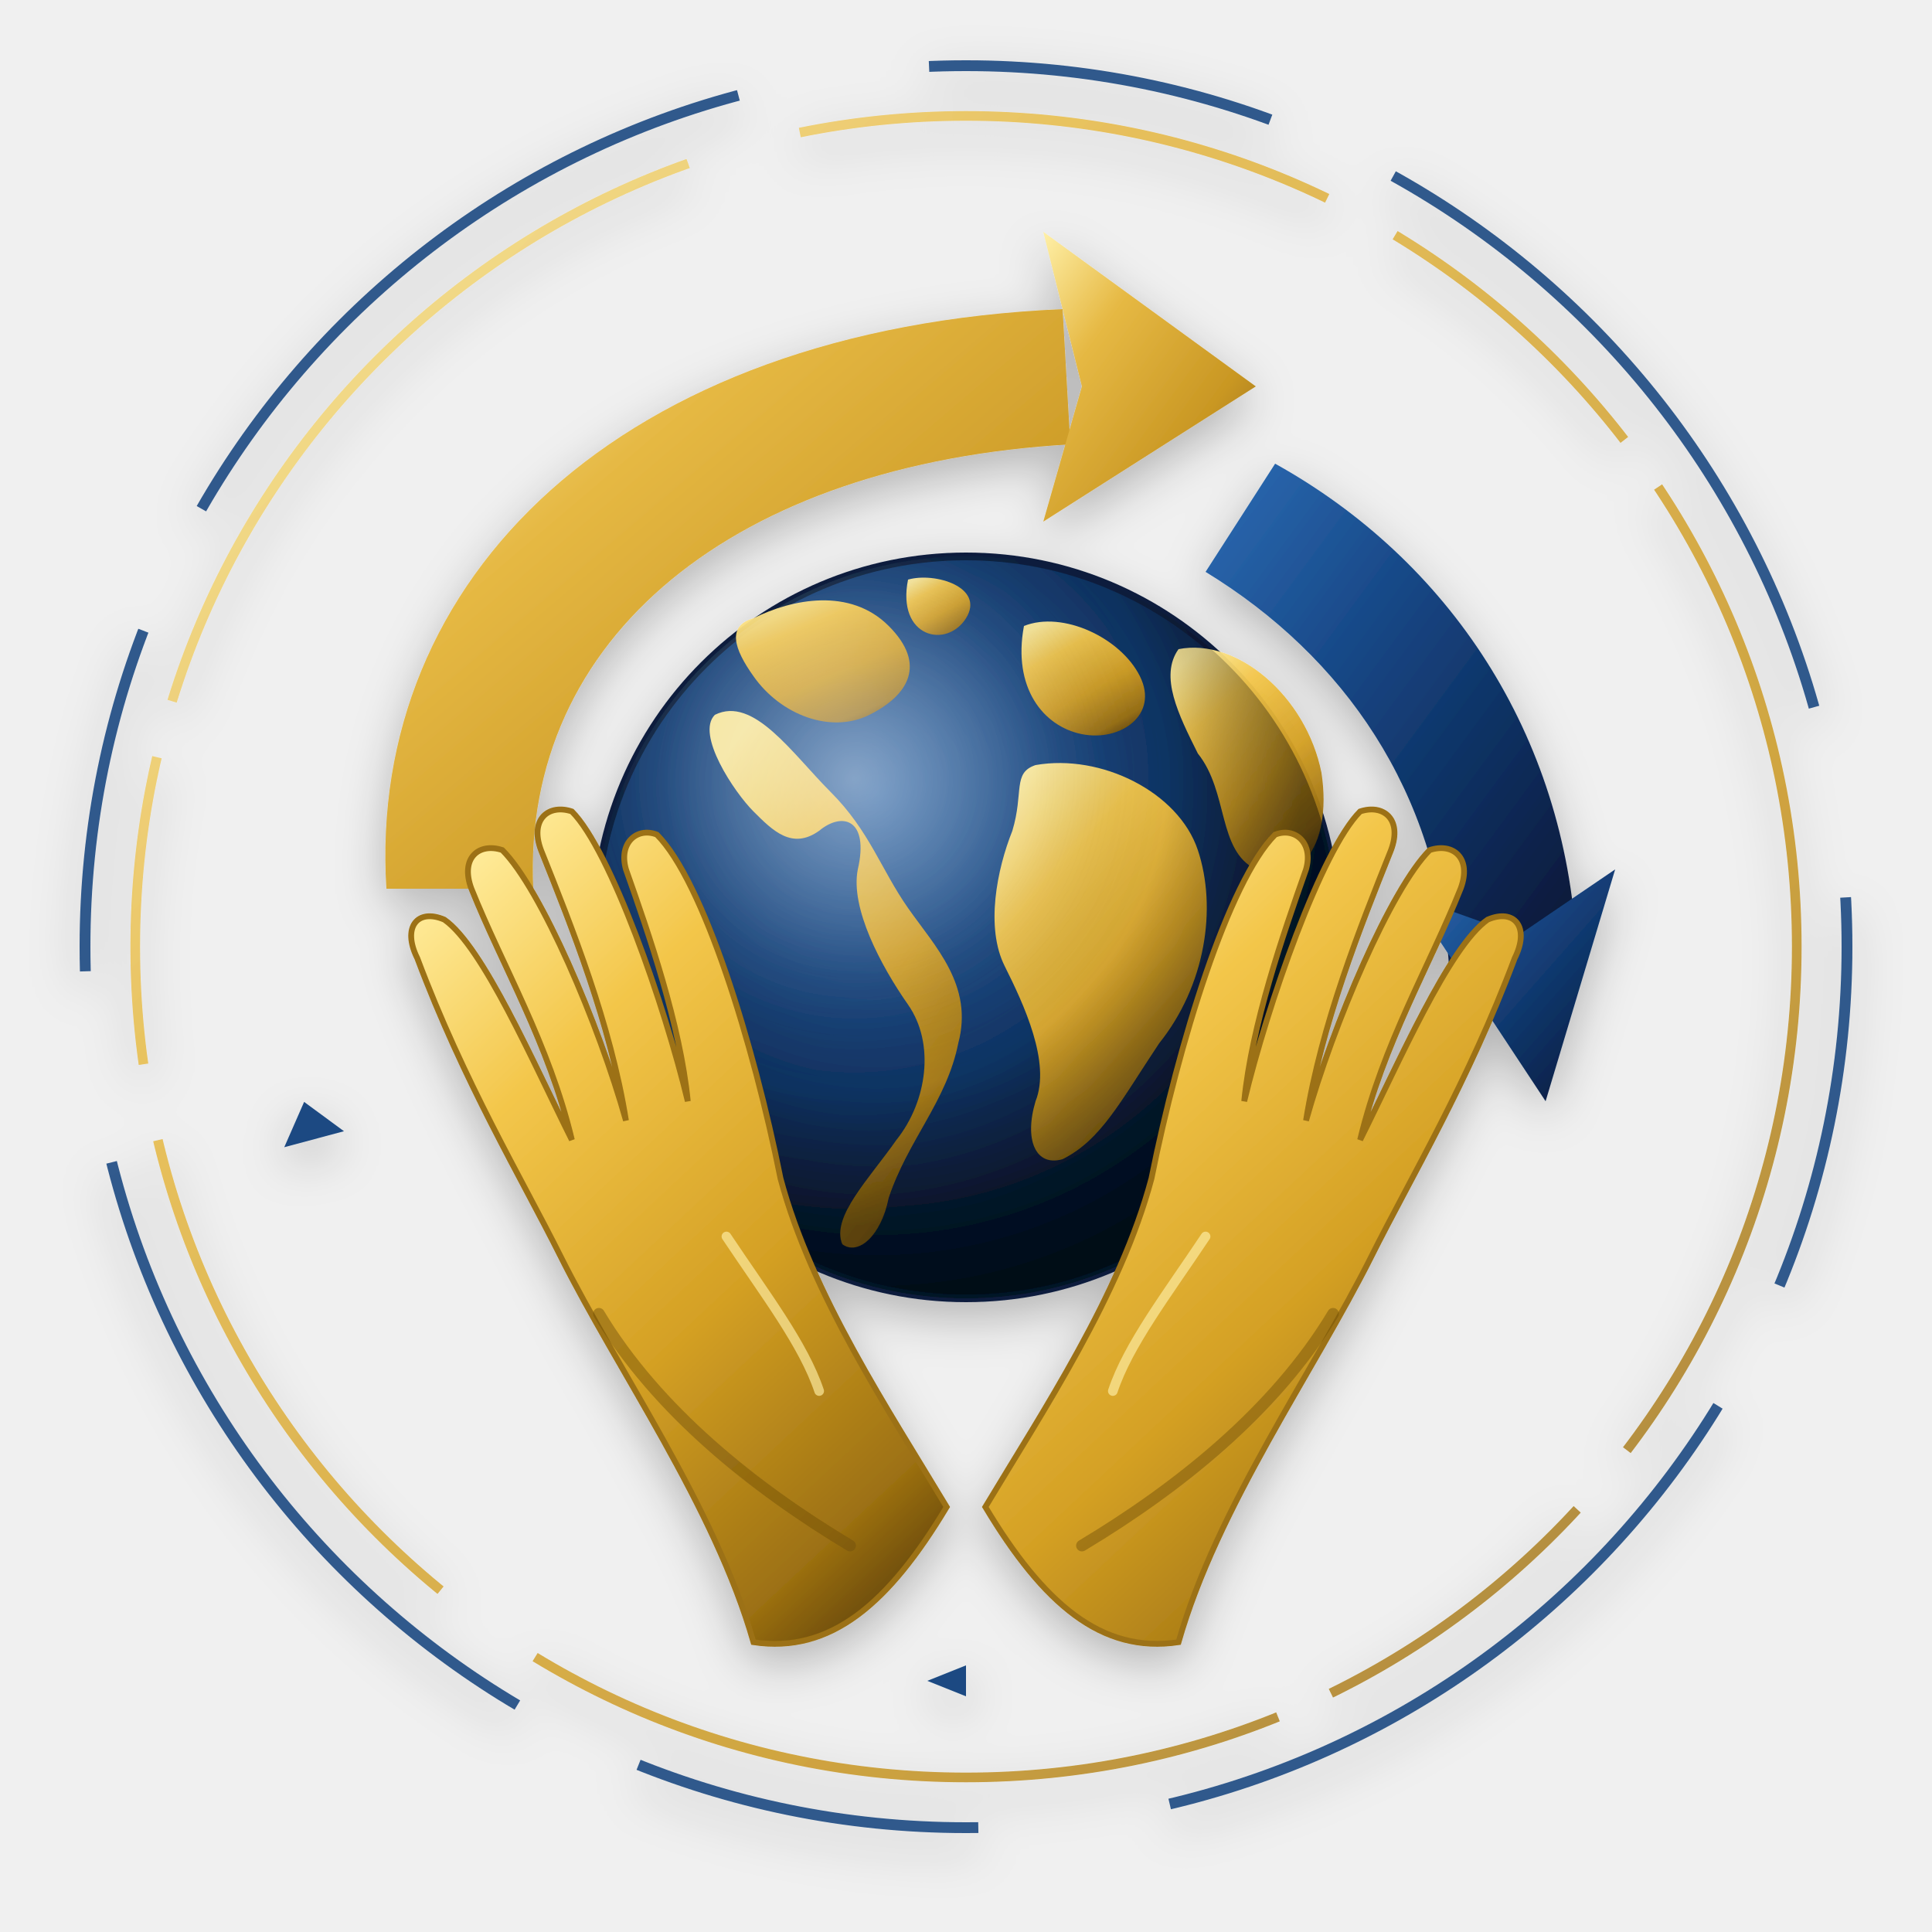
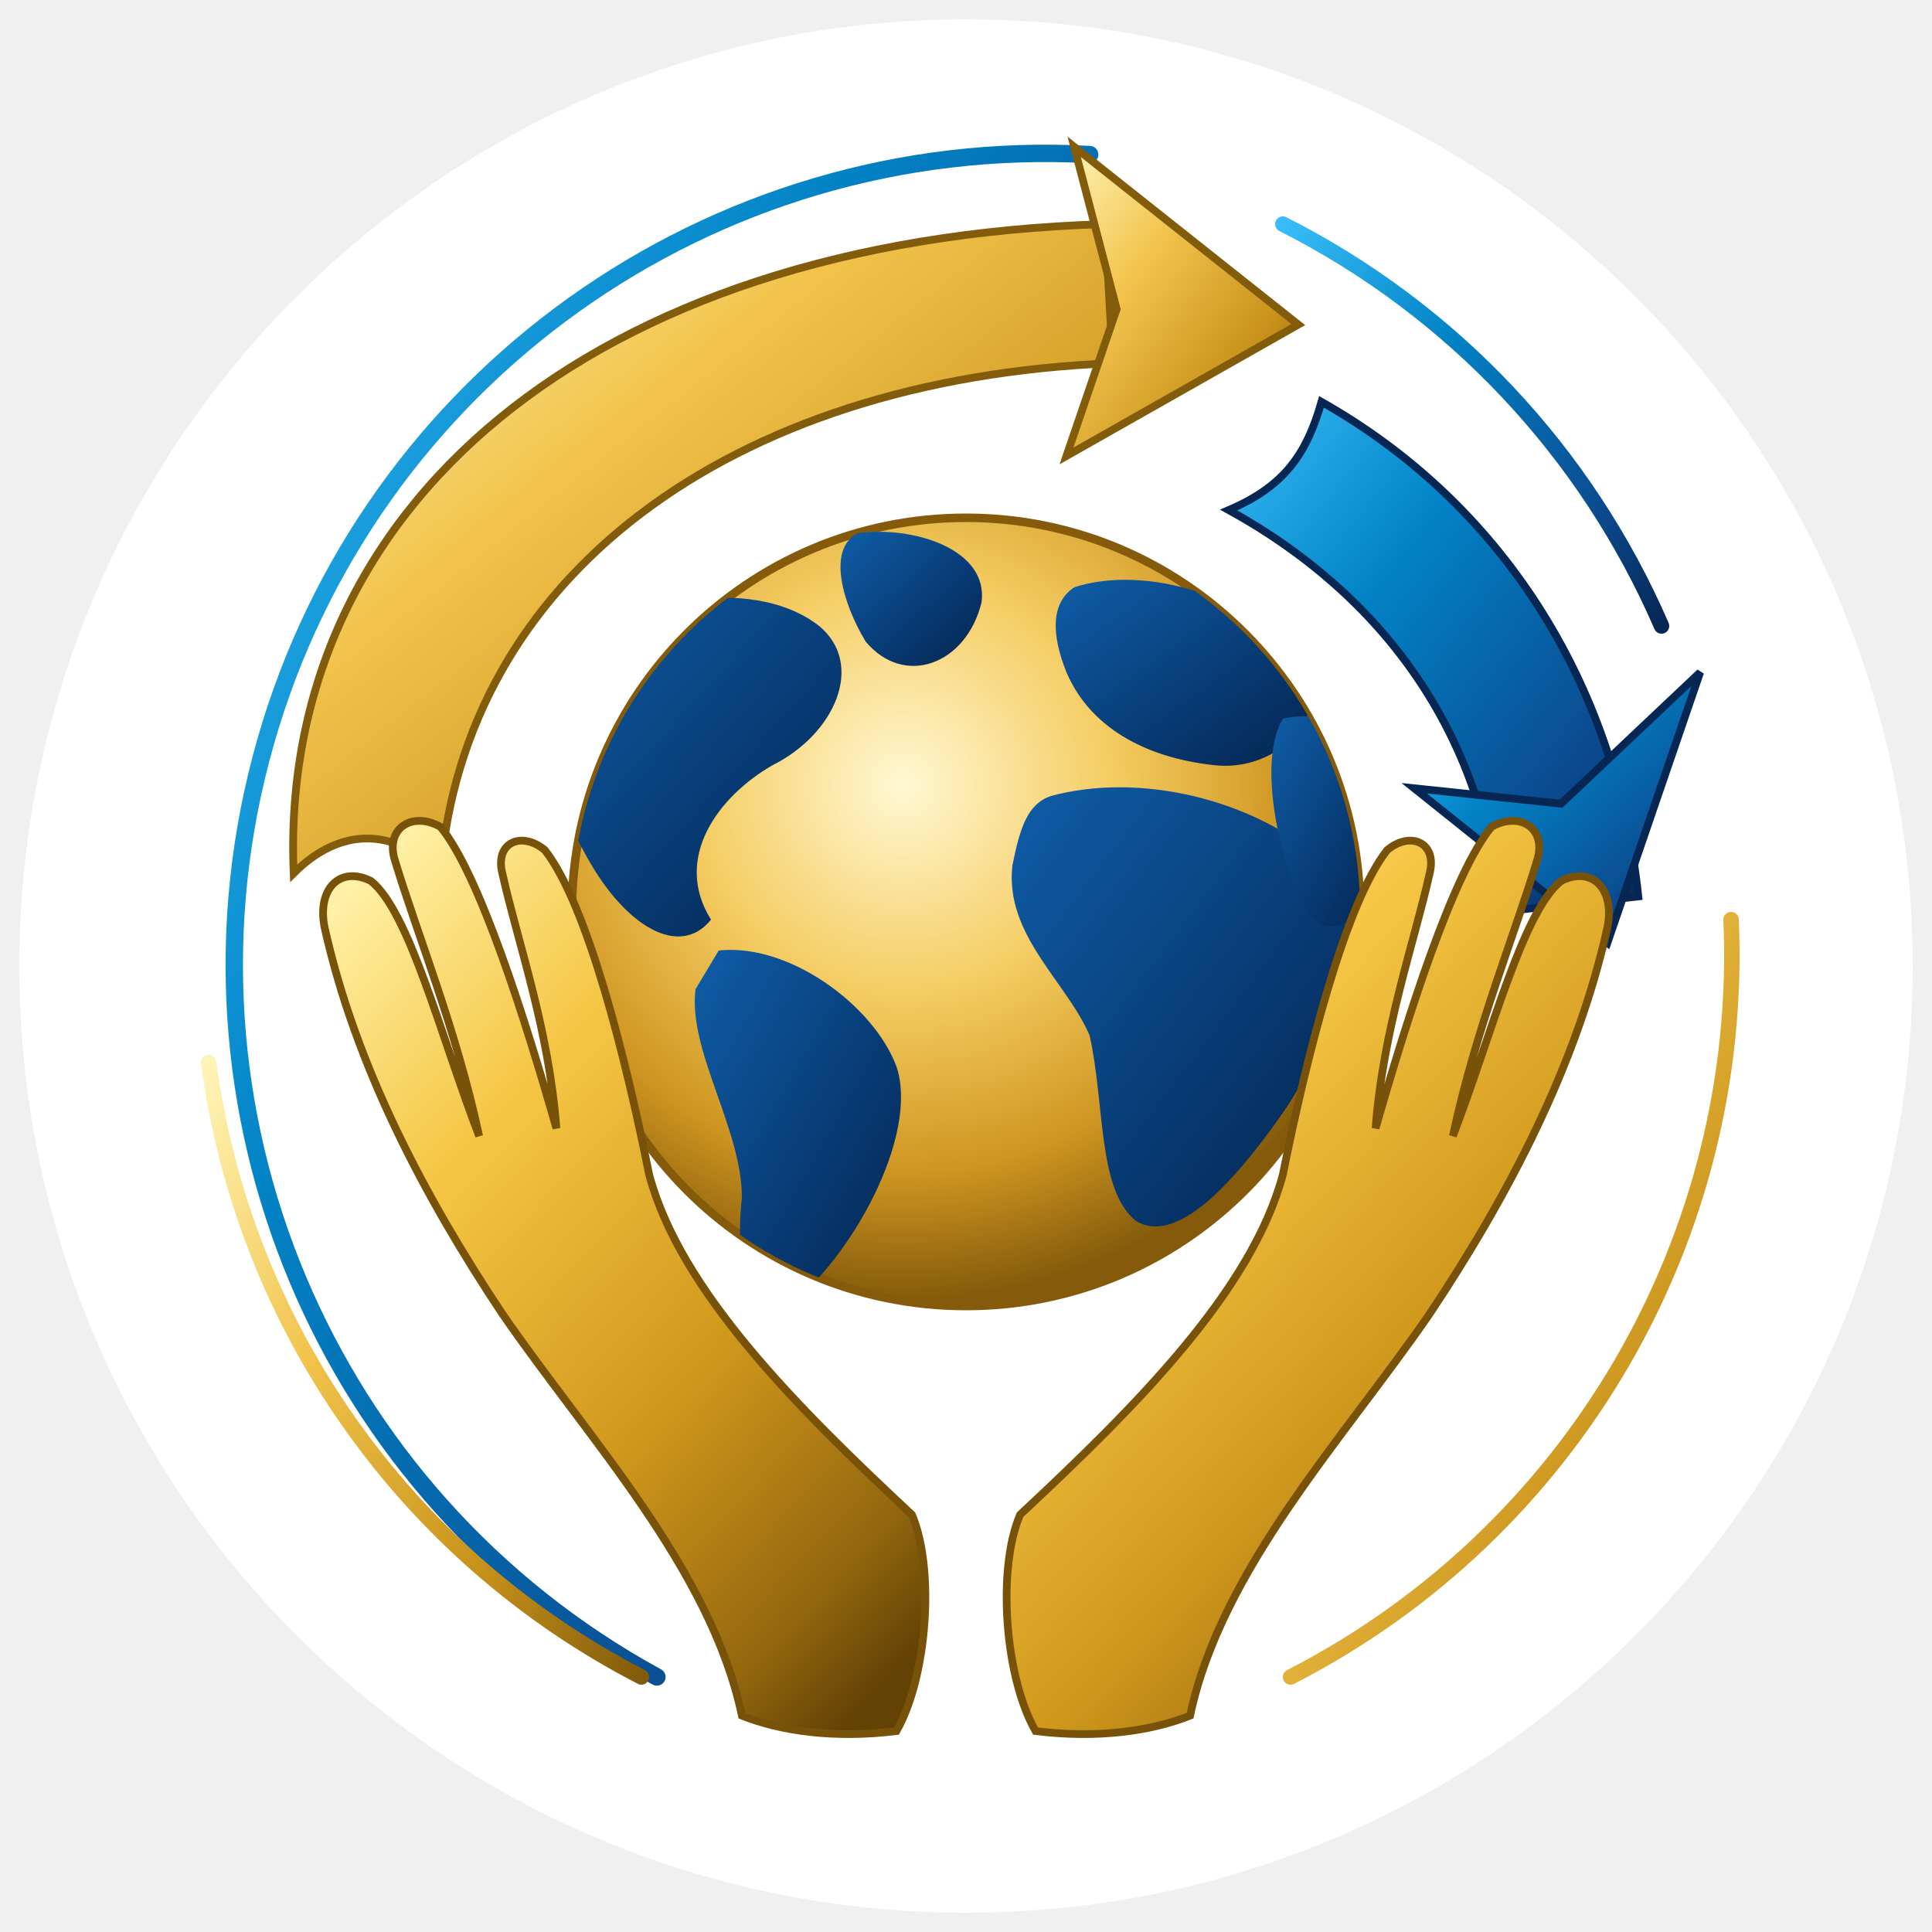
- <svg xmlns="http://www.w3.org/2000/svg" viewBox="0 0 500 500" width="100%" height="100%">
+ <svg xmlns="http://www.w3.org/2000/svg" viewBox="0 0 500 500">
  <defs>
-     <linearGradient id="goldGrad1" x1="0%" y1="0%" x2="100%" y2="100%">
-       <stop offset="0%" stop-color="#fff0a8" />
-       <stop offset="30%" stop-color="#e6b944" />
-       <stop offset="70%" stop-color="#c99723" />
-       <stop offset="100%" stop-color="#8d6512" />
+     <linearGradient id="gcl-gold1" x1="0%" y1="0%" x2="100%" y2="100%">
+       <stop offset="0%" stop-color="#fff4b8" />
+       <stop offset="35%" stop-color="#f2c44c" />
+       <stop offset="72%" stop-color="#c9931b" />
+       <stop offset="100%" stop-color="#825b0b" />
    </linearGradient>
-     <linearGradient id="goldGrad2" x1="20%" y1="0%" x2="80%" y2="100%">
-       <stop offset="0%" stop-color="#ffeb99" />
-       <stop offset="25%" stop-color="#f3c64a" />
-       <stop offset="60%" stop-color="#d4a024" />
-       <stop offset="90%" stop-color="#9d7112" />
-       <stop offset="100%" stop-color="#6e4d07" />
+     <linearGradient id="gcl-gold2" x1="15%" y1="0%" x2="85%" y2="100%">
+       <stop offset="0%" stop-color="#fff1a6" />
+       <stop offset="28%" stop-color="#f5c644" />
+       <stop offset="62%" stop-color="#d1991c" />
+       <stop offset="88%" stop-color="#94670e" />
+       <stop offset="100%" stop-color="#634205" />
    </linearGradient>
-     <linearGradient id="blueGrad" x1="0%" y1="0%" x2="100%" y2="100%">
-       <stop offset="0%" stop-color="#2d6cb5" />
-       <stop offset="40%" stop-color="#164684" />
-       <stop offset="80%" stop-color="#0a254f" />
-       <stop offset="100%" stop-color="#051531" />
+     <radialGradient id="gcl-gglobe" cx="42%" cy="34%" r="65%">
+       <stop offset="0%" stop-color="#fff8d4" />
+       <stop offset="40%" stop-color="#f5cd63" />
+       <stop offset="75%" stop-color="#cf9621" />
+       <stop offset="100%" stop-color="#855b0b" />
+     </radialGradient>
+     <linearGradient id="gcl-barrow" x1="0%" y1="0%" x2="100%" y2="100%">
+       <stop offset="0%" stop-color="#38bdf8" />
+       <stop offset="35%" stop-color="#0284c7" />
+       <stop offset="78%" stop-color="#0b4a8f" />
+       <stop offset="100%" stop-color="#062754" />
    </linearGradient>
-     <radialGradient id="oceanSphere" cx="38%" cy="32%" r="68%">
-       <stop offset="0%" stop-color="#235c9e" />
-       <stop offset="45%" stop-color="#133d73" />
-       <stop offset="80%" stop-color="#0b2447" />
-       <stop offset="100%" stop-color="#051226" />
-     </radialGradient>
-     <radialGradient id="sphereLight" cx="35%" cy="30%" r="60%">
-       <stop offset="0%" stop-color="#ffffff" stop-opacity="0.45" />
-       <stop offset="40%" stop-color="#ffffff" stop-opacity="0.1" />
-       <stop offset="70%" stop-color="#000000" stop-opacity="0" />
-       <stop offset="100%" stop-color="#000000" stop-opacity="0.4" />
-     </radialGradient>
-     <filter id="subtleShadow" x="-10%" y="-10%" width="120%" height="120%">
-       <feDropShadow dx="0" dy="4" stdDeviation="6" flood-color="#000" flood-opacity="0.25" />
-     </filter>
+     <linearGradient id="gcl-bland" x1="0%" y1="0%" x2="100%" y2="100%">
+       <stop offset="0%" stop-color="#0f5ea8" />
+       <stop offset="55%" stop-color="#083d78" />
+       <stop offset="100%" stop-color="#04244d" />
+     </linearGradient>
+     <clipPath id="gcl-clip">
+       <circle cx="250" cy="236" r="102" />
+     </clipPath>
  </defs>
-   <g id="company-logo-emblem" filter="url(#subtleShadow)">
-     <circle cx="250" cy="245" r="215" fill="none" stroke="url(#goldGrad1)" stroke-width="2.5" opacity="0.85" stroke-dasharray="140 20 80 15 200 30" />
-     <circle cx="250" cy="245" r="228" fill="none" stroke="#1b4982" stroke-width="2.8" opacity="0.9" stroke-dasharray="90 35 180 50" />
-     <path d="M 80 285 L 72 295 L 88 295 Z" fill="#1b4982" transform="rotate(-15 80 290)" />
-     <path d="M 240 435 L 250 431 L 250 439 Z" fill="#1b4982" />
-     <path d="M 100 230 C 95 150, 160 85, 275 80 L 277 115 C 190 120, 135 165, 138 230 Z" fill="url(#goldGrad1)" />
-     <polygon points="270,60 325,100 270,135 280,100" fill="url(#goldGrad1)" />
-     <path d="M 330 120 C 375 145, 405 190, 408 245 L 375 250 C 372 205, 348 170, 312 148 Z" fill="url(#blueGrad)" />
-     <polygon points="418,225 400,285 365,232 393,242" fill="url(#blueGrad)" />
-     <g id="central-globe">
-       <circle cx="250" cy="240" r="96" fill="url(#oceanSphere)" stroke="#091e3d" stroke-width="2" />
-       <path d="M 185 185                 C 180 190, 190 205, 195 210                 C 200 215, 205 220, 212 215                 C 218 210, 225 212, 222 225                 C 220 235, 228 250, 235 260                 C 242 270, 240 285, 232 295                 C 225 305, 215 315, 218 322                 C 222 325, 228 320, 230 310                 C 235 295, 245 285, 248 270                 C 252 255, 242 245, 235 235                 C 228 225, 225 215, 215 205                 C 205 195, 195 180, 185 185 Z" fill="url(#goldGrad2)" opacity="0.95" />
-       <path d="M 195 160                 C 205 155, 220 152, 230 162                 C 240 172, 235 180, 225 185                 C 215 190, 202 185, 195 175                 C 190 168, 188 162, 195 160 Z" fill="url(#goldGrad2)" opacity="0.95" />
-       <path d="M 235 150 C 242 148, 255 152, 250 160 C 245 168, 232 165, 235 150 Z" fill="url(#goldGrad2)" opacity="0.95" />
-       <path d="M 265 162                 C 275 158, 290 165, 295 175                 C 300 185, 290 192, 280 190                 C 270 188, 262 178, 265 162 Z" fill="url(#goldGrad2)" opacity="0.95" />
-       <path d="M 268 198                 C 285 195, 305 205, 310 220                 C 315 235, 312 255, 300 270                 C 290 285, 285 295, 275 300                 C 268 302, 265 295, 268 285                 C 272 275, 265 260, 260 250                 C 255 240, 258 225, 262 215                 C 265 205, 262 200, 268 198 Z" fill="url(#goldGrad2)" opacity="0.95" />
-       <path d="M 305 168                 C 320 165, 338 180, 342 200                 C 345 220, 335 230, 325 225                 C 315 220, 318 205, 310 195                 C 305 185, 300 175, 305 168 Z" fill="url(#goldGrad2)" opacity="0.95" />
-       <circle cx="250" cy="240" r="96" fill="url(#sphereLight)" pointer-events="none" />
-     </g>
-     <g id="left-hand">
-       <path d="M 195 425                 C 185 390, 160 355, 145 325                 C 135 305, 120 280, 108 248                 C 104 240, 108 235, 115 238                 C 125 245, 138 275, 148 295                 C 142 270, 130 250, 122 230                 C 119 222, 124 218, 130 220                 C 140 230, 155 265, 162 290                 C 158 265, 148 240, 140 220                 C 137 212, 142 208, 148 210                 C 158 220, 172 260, 178 285                 C 176 265, 168 242, 162 225                 C 160 218, 165 214, 170 216                 C 182 228, 195 270, 202 305                 C 210 335, 230 365, 245 390                 C 230 415, 215 428, 195 425 Z" fill="url(#goldGrad2)" stroke="#9c7112" stroke-width="1.5" />
-       <path d="M 155 340 C 170 365, 195 385, 220 400" fill="none" stroke="#6e4d07" stroke-width="3" opacity="0.45" stroke-linecap="round" />
-       <path d="M 188 320 C 198 335, 208 348, 212 360" fill="none" stroke="#fff0a8" stroke-width="2.5" opacity="0.65" stroke-linecap="round" />
-     </g>
-     <g id="right-hand">
-       <path d="M 305 425                 C 315 390, 340 355, 355 325                 C 365 305, 380 280, 392 248                 C 396 240, 392 235, 385 238                 C 375 245, 362 275, 352 295                 C 358 270, 370 250, 378 230                 C 381 222, 376 218, 370 220                 C 360 230, 345 265, 338 290                 C 342 265, 352 240, 360 220                 C 363 212, 358 208, 352 210                 C 342 220, 328 260, 322 285                 C 324 265, 332 242, 338 225                 C 340 218, 335 214, 330 216                 C 318 228, 305 270, 298 305                 C 290 335, 270 365, 255 390                 C 270 415, 285 428, 305 425 Z" fill="url(#goldGrad2)" stroke="#9c7112" stroke-width="1.5" />
-       <path d="M 345 340 C 330 365, 305 385, 280 400" fill="none" stroke="#6e4d07" stroke-width="3" opacity="0.45" stroke-linecap="round" />
-       <path d="M 312 320 C 302 335, 292 348, 288 360" fill="none" stroke="#fff0a8" stroke-width="2.5" opacity="0.65" stroke-linecap="round" />
-     </g>
+   <circle cx="250" cy="250" r="245" fill="#ffffff" />
+   <path d="M 170 434 A 210 210 0 0 1 282 40" fill="none" stroke="url(#gcl-barrow)" stroke-width="4.5" stroke-linecap="round" />
+   <path d="M 332 58 A 210 210 0 0 1 430 162" fill="none" stroke="url(#gcl-barrow)" stroke-width="4" stroke-linecap="round" />
+   <path d="M 448 238 A 210 210 0 0 1 334 434" fill="none" stroke="url(#gcl-gold1)" stroke-width="4" stroke-linecap="round" />
+   <path d="M 166 434 A 210 210 0 0 1 54 275" fill="none" stroke="url(#gcl-gold1)" stroke-width="4" stroke-linecap="round" />
+   <path d="M 76 226 C 72 132, 152 62, 286 58 L 288 94 C 188 98, 120 150, 114 226 C 102 214, 88 214, 76 226 Z" fill="url(#gcl-gold1)" stroke="#825b0b" stroke-width="2" />
+   <polygon points="278,38 336,84 276,118 289,80" fill="url(#gcl-gold1)" stroke="#825b0b" stroke-width="2" />
+   <path d="M 342 104 C 388 130, 418 176, 424 232 L 388 236 C 384 190, 358 154, 318 132 C 332 126, 338 118, 342 104 Z" fill="url(#gcl-barrow)" stroke="#062754" stroke-width="2" />
+   <polygon points="440,174 416,244 366,204 404,208" fill="url(#gcl-barrow)" stroke="#062754" stroke-width="2" />
+   <circle cx="250" cy="236" r="102" fill="url(#gcl-gglobe)" stroke="#855b0b" stroke-width="2.2" />
+   <g clip-path="url(#gcl-clip)">
+     <path d="M 222 138 C 236 136, 256 142, 254 156 C 250 172, 234 178, 224 166 C 218 156, 214 142, 222 138 Z" fill="url(#gcl-bland)" />
+     <path d="M 142 170 C 160 156, 194 148, 212 162 C 224 172, 216 190, 200 198 C 186 206, 174 222, 184 238 C 176 248, 162 240, 152 222 C 142 204, 134 184, 142 170 Z" fill="url(#gcl-bland)" />
+     <path d="M 186 246 C 204 244, 226 260, 232 276 C 238 294, 220 326, 204 338 C 194 342, 190 328, 192 310 C 192 292, 178 272, 180 256 Z" fill="url(#gcl-bland)" />
+     <path d="M 278 152 C 296 146, 326 154, 338 174 C 344 186, 330 200, 314 198 C 296 196, 282 188, 276 174 C 272 164, 272 156, 278 152 Z" fill="url(#gcl-bland)" />
+     <path d="M 272 206 C 294 200, 324 206, 344 224 C 354 236, 346 268, 332 288 C 318 308, 304 322, 294 316 C 284 308, 286 286, 282 268 C 276 254, 260 242, 262 224 C 264 214, 266 208, 272 206 Z" fill="url(#gcl-bland)" />
+     <path d="M 332 186 C 348 182, 362 198, 358 222 C 354 240, 342 246, 336 232 C 330 218, 326 196, 332 186 Z" fill="url(#gcl-bland)" />
  </g>
+   <path d="M 192 444 C 184 406, 152 372, 130 340 C 110 310, 92 276, 84 240 C 82 230, 88 224, 96 228 C 106 236, 114 268, 124 294 C 118 266, 108 242, 102 222 C 100 214, 107 210, 114 214 C 124 226, 136 264, 144 292 C 142 266, 134 244, 130 226 C 128 218, 135 215, 141 220 C 152 234, 162 274, 168 304 C 176 334, 206 364, 236 392 C 242 406, 240 434, 232 448 C 216 450, 202 448, 192 444 Z" fill="url(#gcl-gold2)" stroke="#785208" stroke-width="2" />
+   <path d="M 308 444 C 316 406, 348 372, 370 340 C 390 310, 408 276, 416 240 C 418 230, 412 224, 404 228 C 394 236, 386 268, 376 294 C 382 266, 392 242, 398 222 C 400 214, 393 210, 386 214 C 376 226, 364 264, 356 292 C 358 266, 366 244, 370 226 C 372 218, 365 215, 359 220 C 348 234, 338 274, 332 304 C 324 334, 294 364, 264 392 C 258 406, 260 434, 268 448 C 284 450, 298 448, 308 444 Z" fill="url(#gcl-gold2)" stroke="#785208" stroke-width="2" />
</svg>
